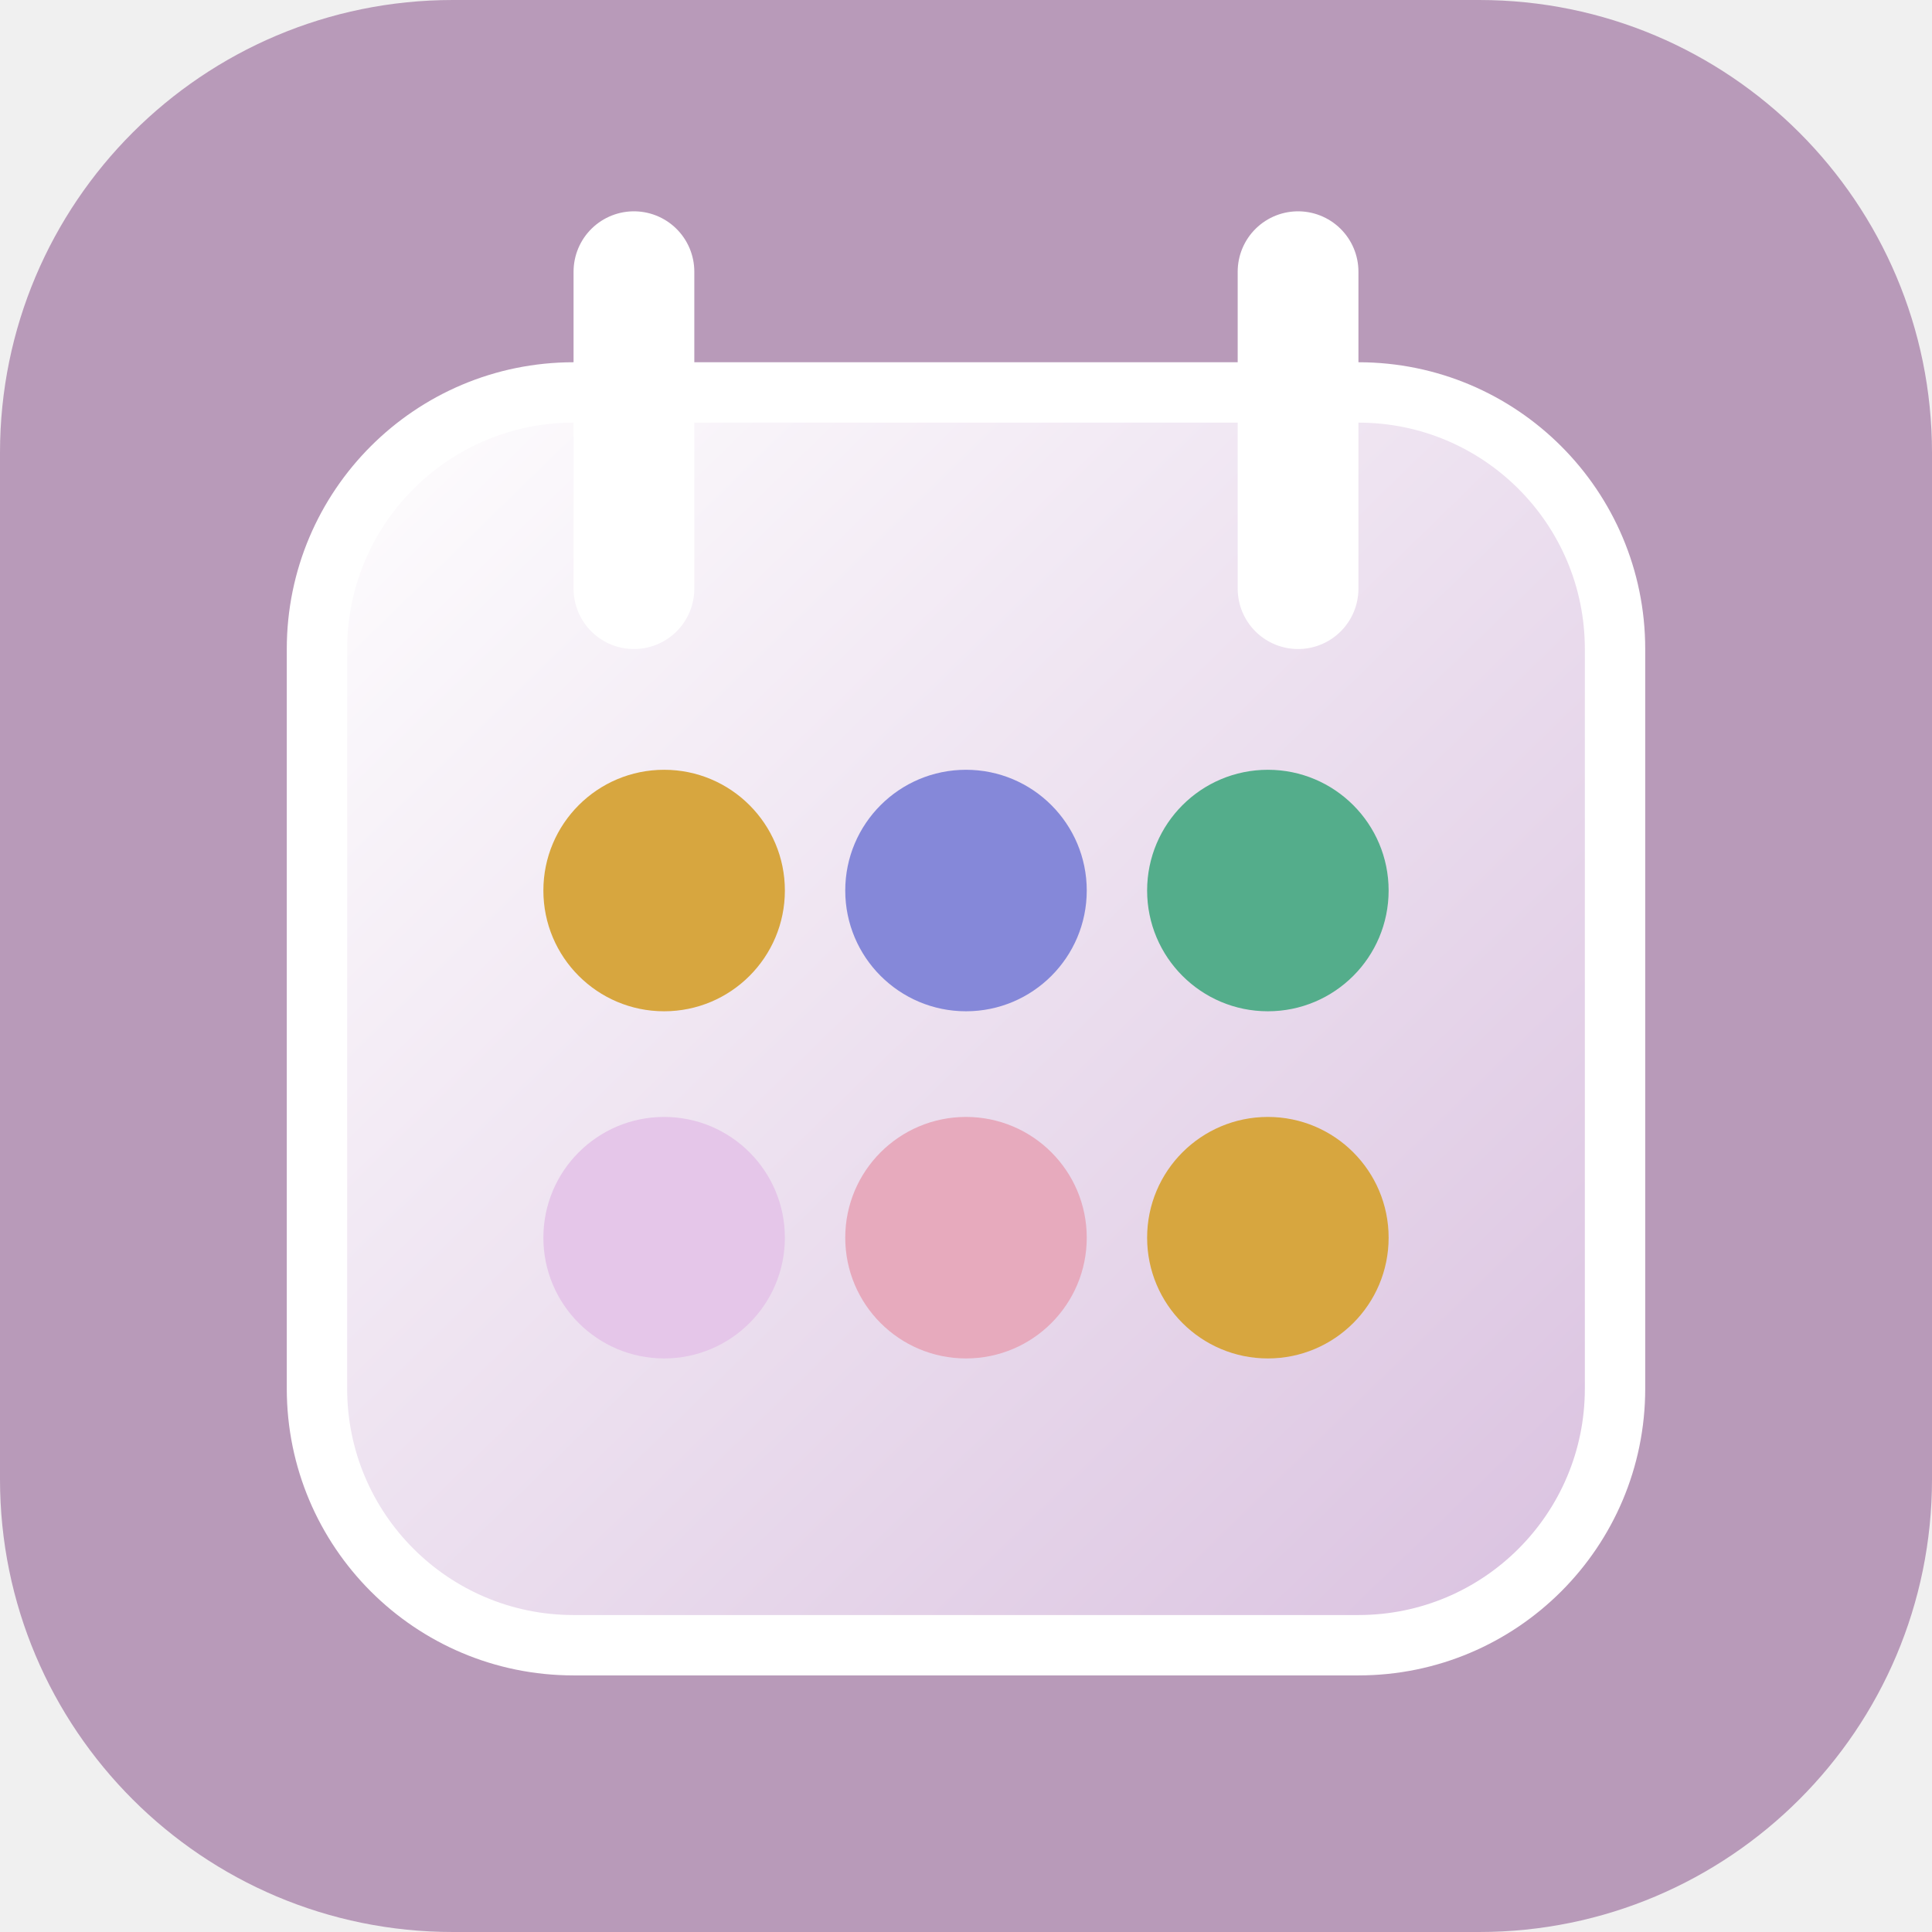
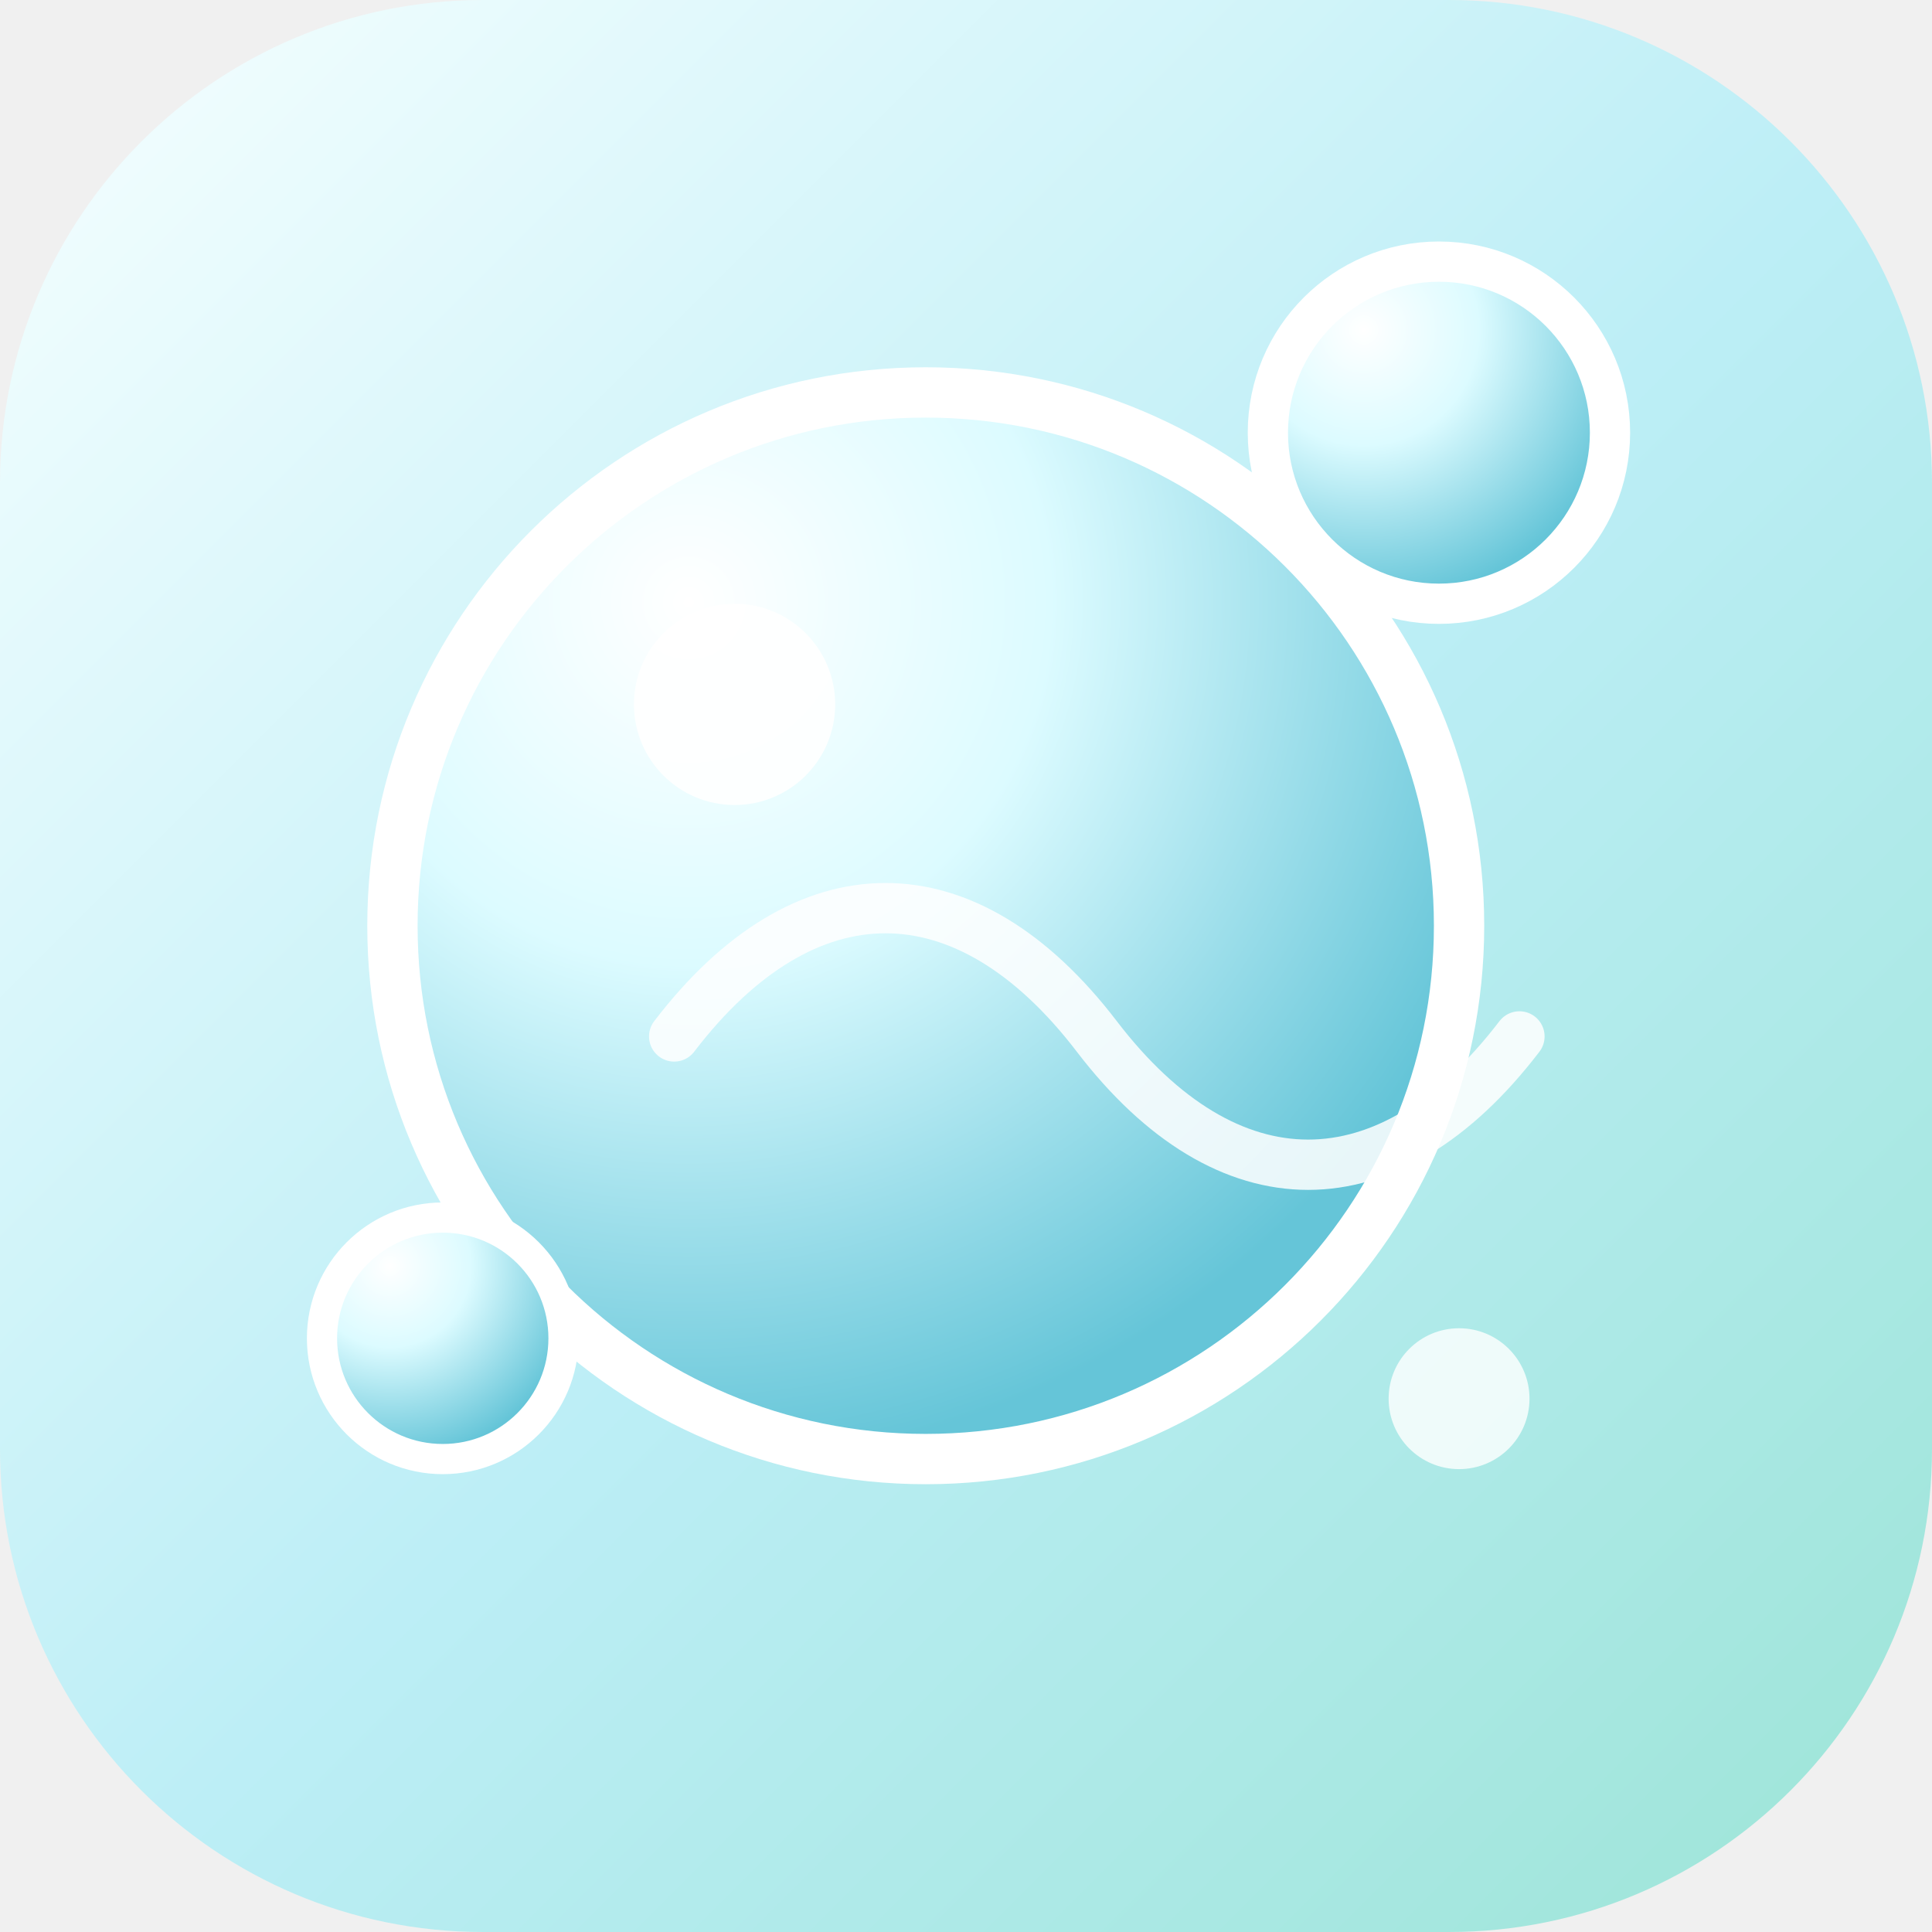
- <svg xmlns="http://www.w3.org/2000/svg" viewBox="0 0 128 128">
+ <svg xmlns="http://www.w3.org/2000/svg" viewBox="0 0 192 192">
  <defs>
-     <linearGradient id="g" x1="0" y1="0" x2="1" y2="1">
+     <linearGradient id="bg" x1="0" y1="0" x2="1" y2="1">
+       <stop stop-color="#f7ffff" />
+       <stop offset=".52" stop-color="#bceef6" />
+       <stop offset="1" stop-color="#9ce4d6" />
+     </linearGradient>
+     <radialGradient id="bubble" cx=".28" cy=".2" r=".8">
      <stop stop-color="#fff" />
-       <stop offset="1" stop-color="#d9c0df" />
-     </linearGradient>
+       <stop offset=".42" stop-color="#dcfbff" />
+       <stop offset="1" stop-color="#65c5d8" />
+     </radialGradient>
  </defs>
-   <rect width="128" height="128" rx="30" fill="#b89ab9" />
-   <rect x="21" y="26" width="86" height="83" rx="17" fill="url(#g)" stroke="#fff" stroke-width="4" />
-   <path d="M42 18v21M86 18v21" stroke="#fff" stroke-width="8" stroke-linecap="round" />
-   <circle cx="44" cy="59" r="8" fill="#d7a63f" />
-   <circle cx="64" cy="59" r="8" fill="#8588d9" />
-   <circle cx="84" cy="59" r="8" fill="#54ad8b" />
-   <circle cx="44" cy="82" r="8" fill="#e5c6e9" />
-   <circle cx="64" cy="82" r="8" fill="#e7aabd" />
-   <circle cx="84" cy="82" r="8" fill="#d7a63f" />
+   <rect width="192" height="192" rx="48" fill="url(#bg)" />
+   <circle cx="92" cy="92" r="53" fill="url(#bubble)" stroke="#fff" stroke-width="5" />
+   <circle cx="73" cy="70" r="10" fill="#fff" opacity=".9" />
+   <circle cx="143" cy="43" r="17" fill="url(#bubble)" stroke="#fff" stroke-width="4" />
+   <circle cx="44" cy="133" r="12" fill="url(#bubble)" stroke="#fff" stroke-width="3" />
+   <circle cx="145" cy="139" r="7" fill="#fff" opacity=".8" />
+   <path d="M67 103c13-17 29-17 42 0s29 17 42 0" fill="none" stroke="#fff" stroke-width="5" stroke-linecap="round" opacity=".85" />
</svg>
